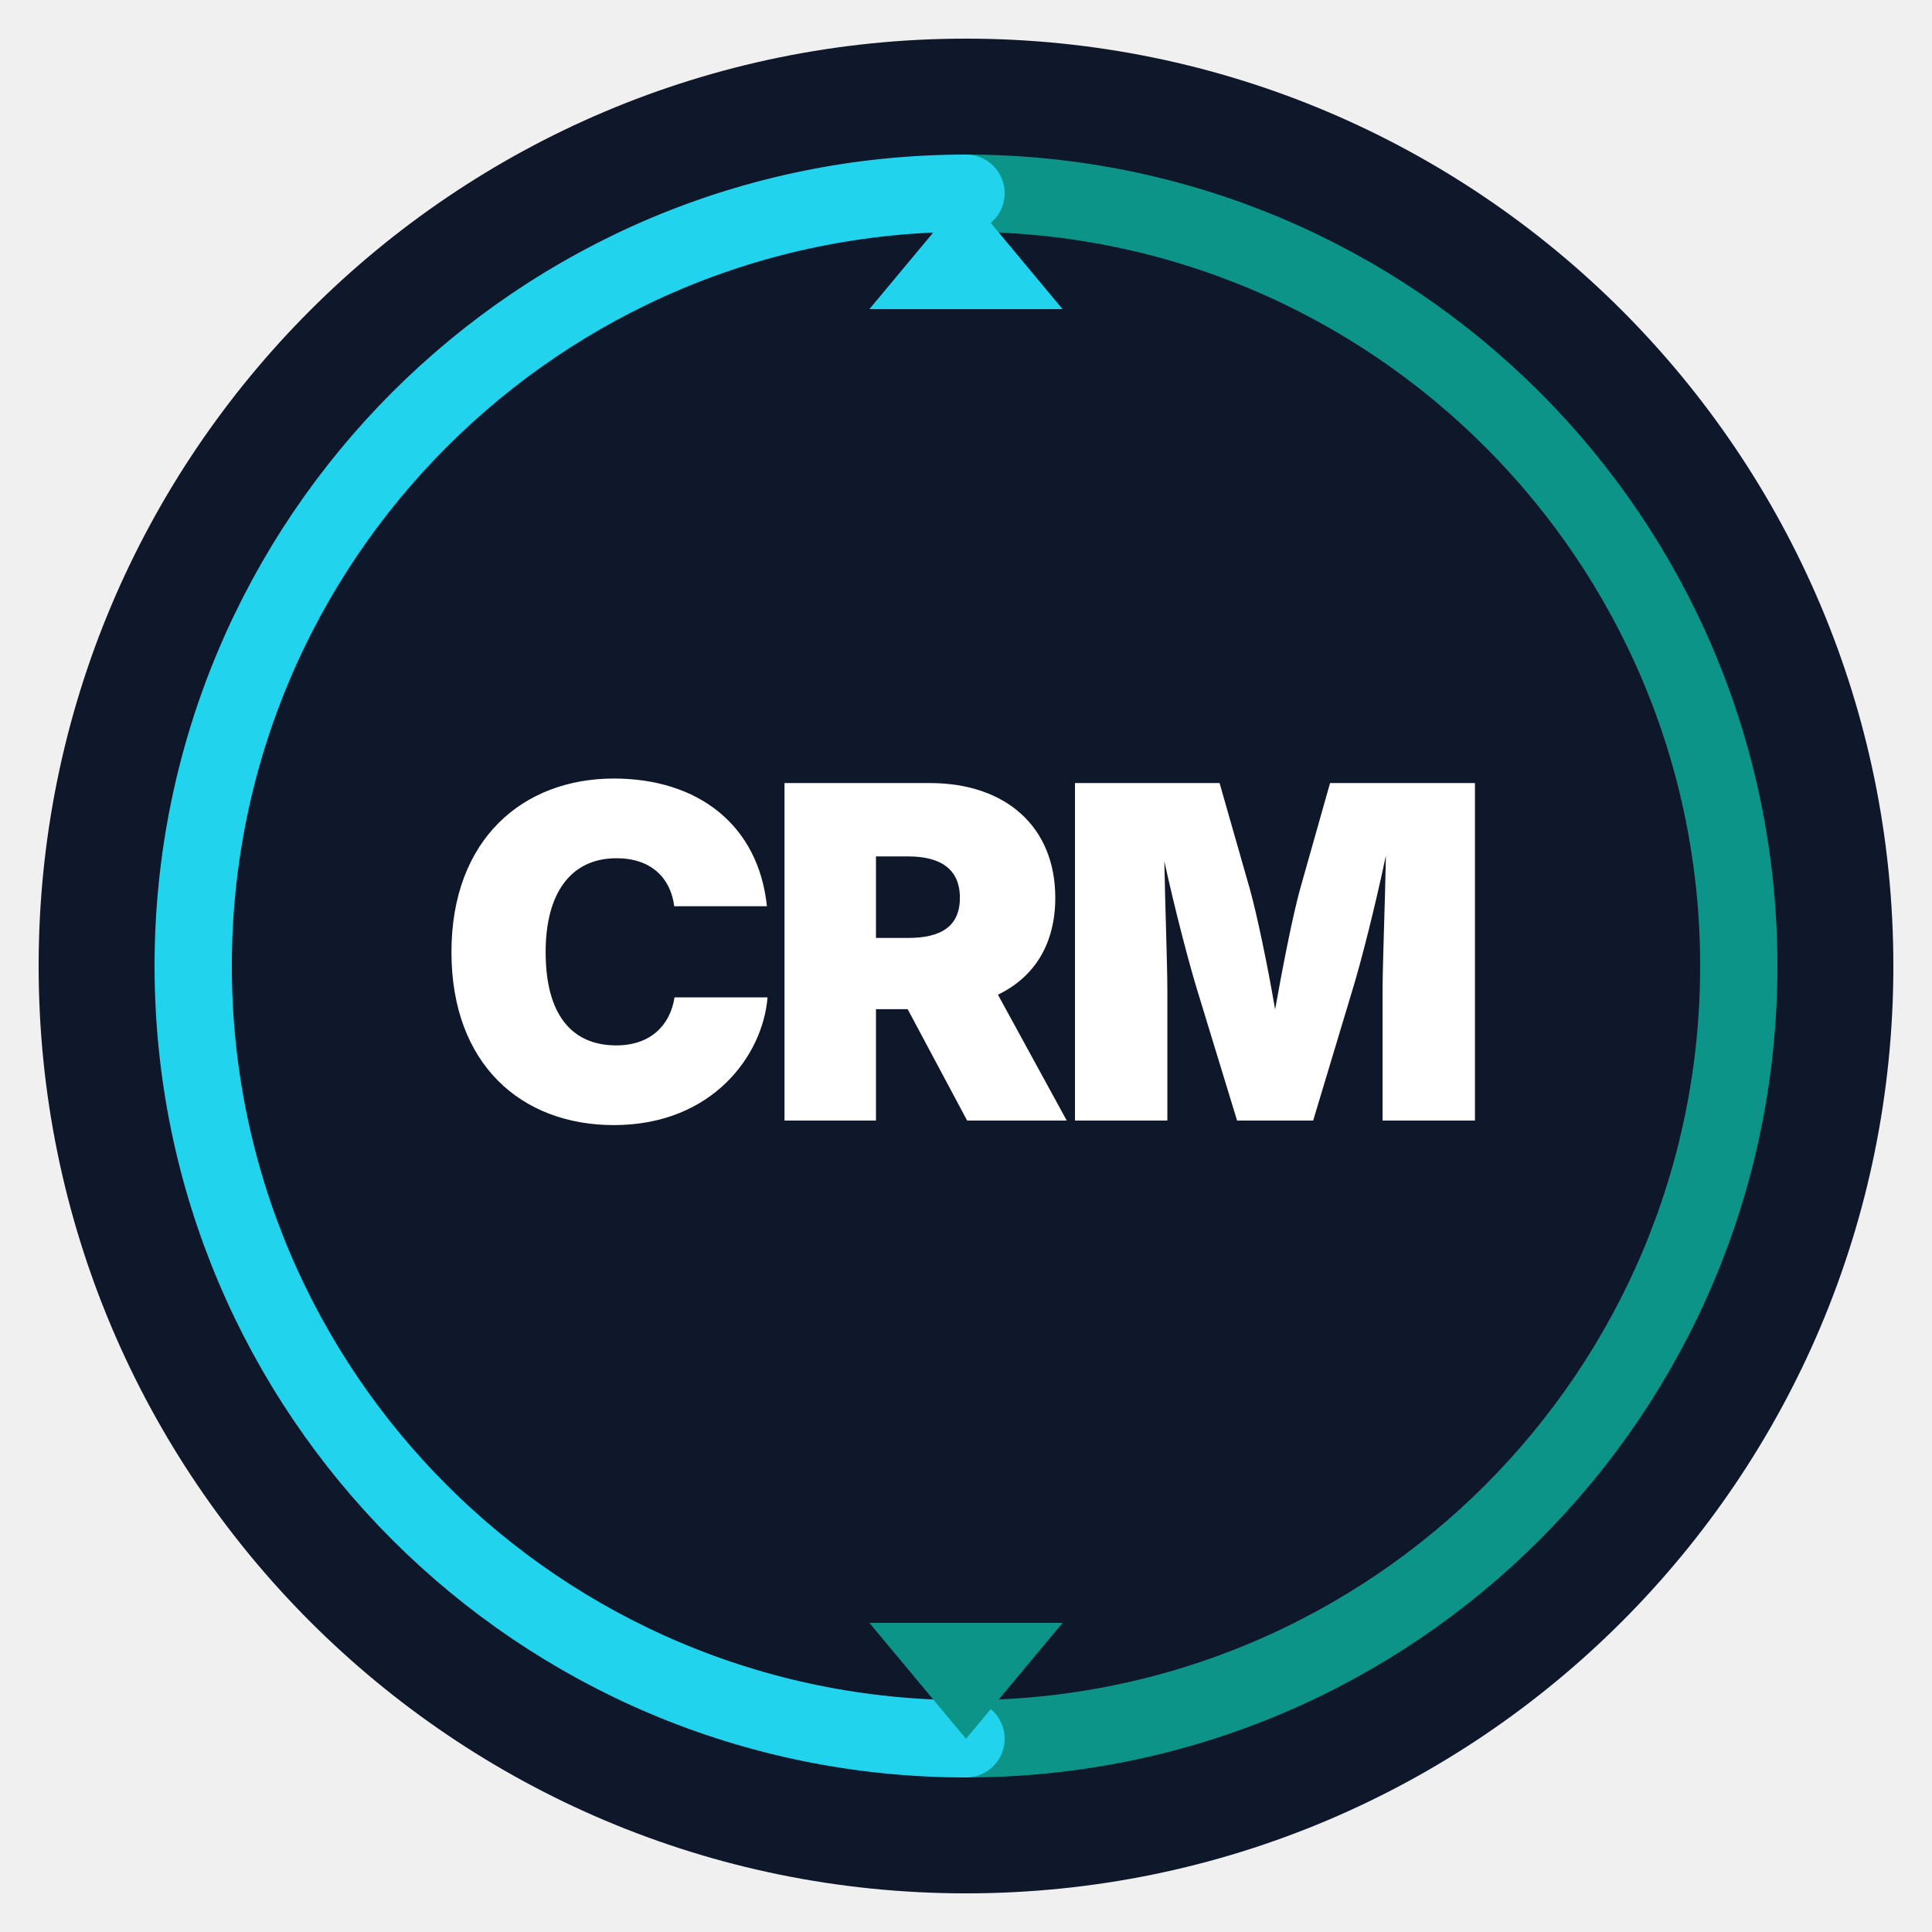
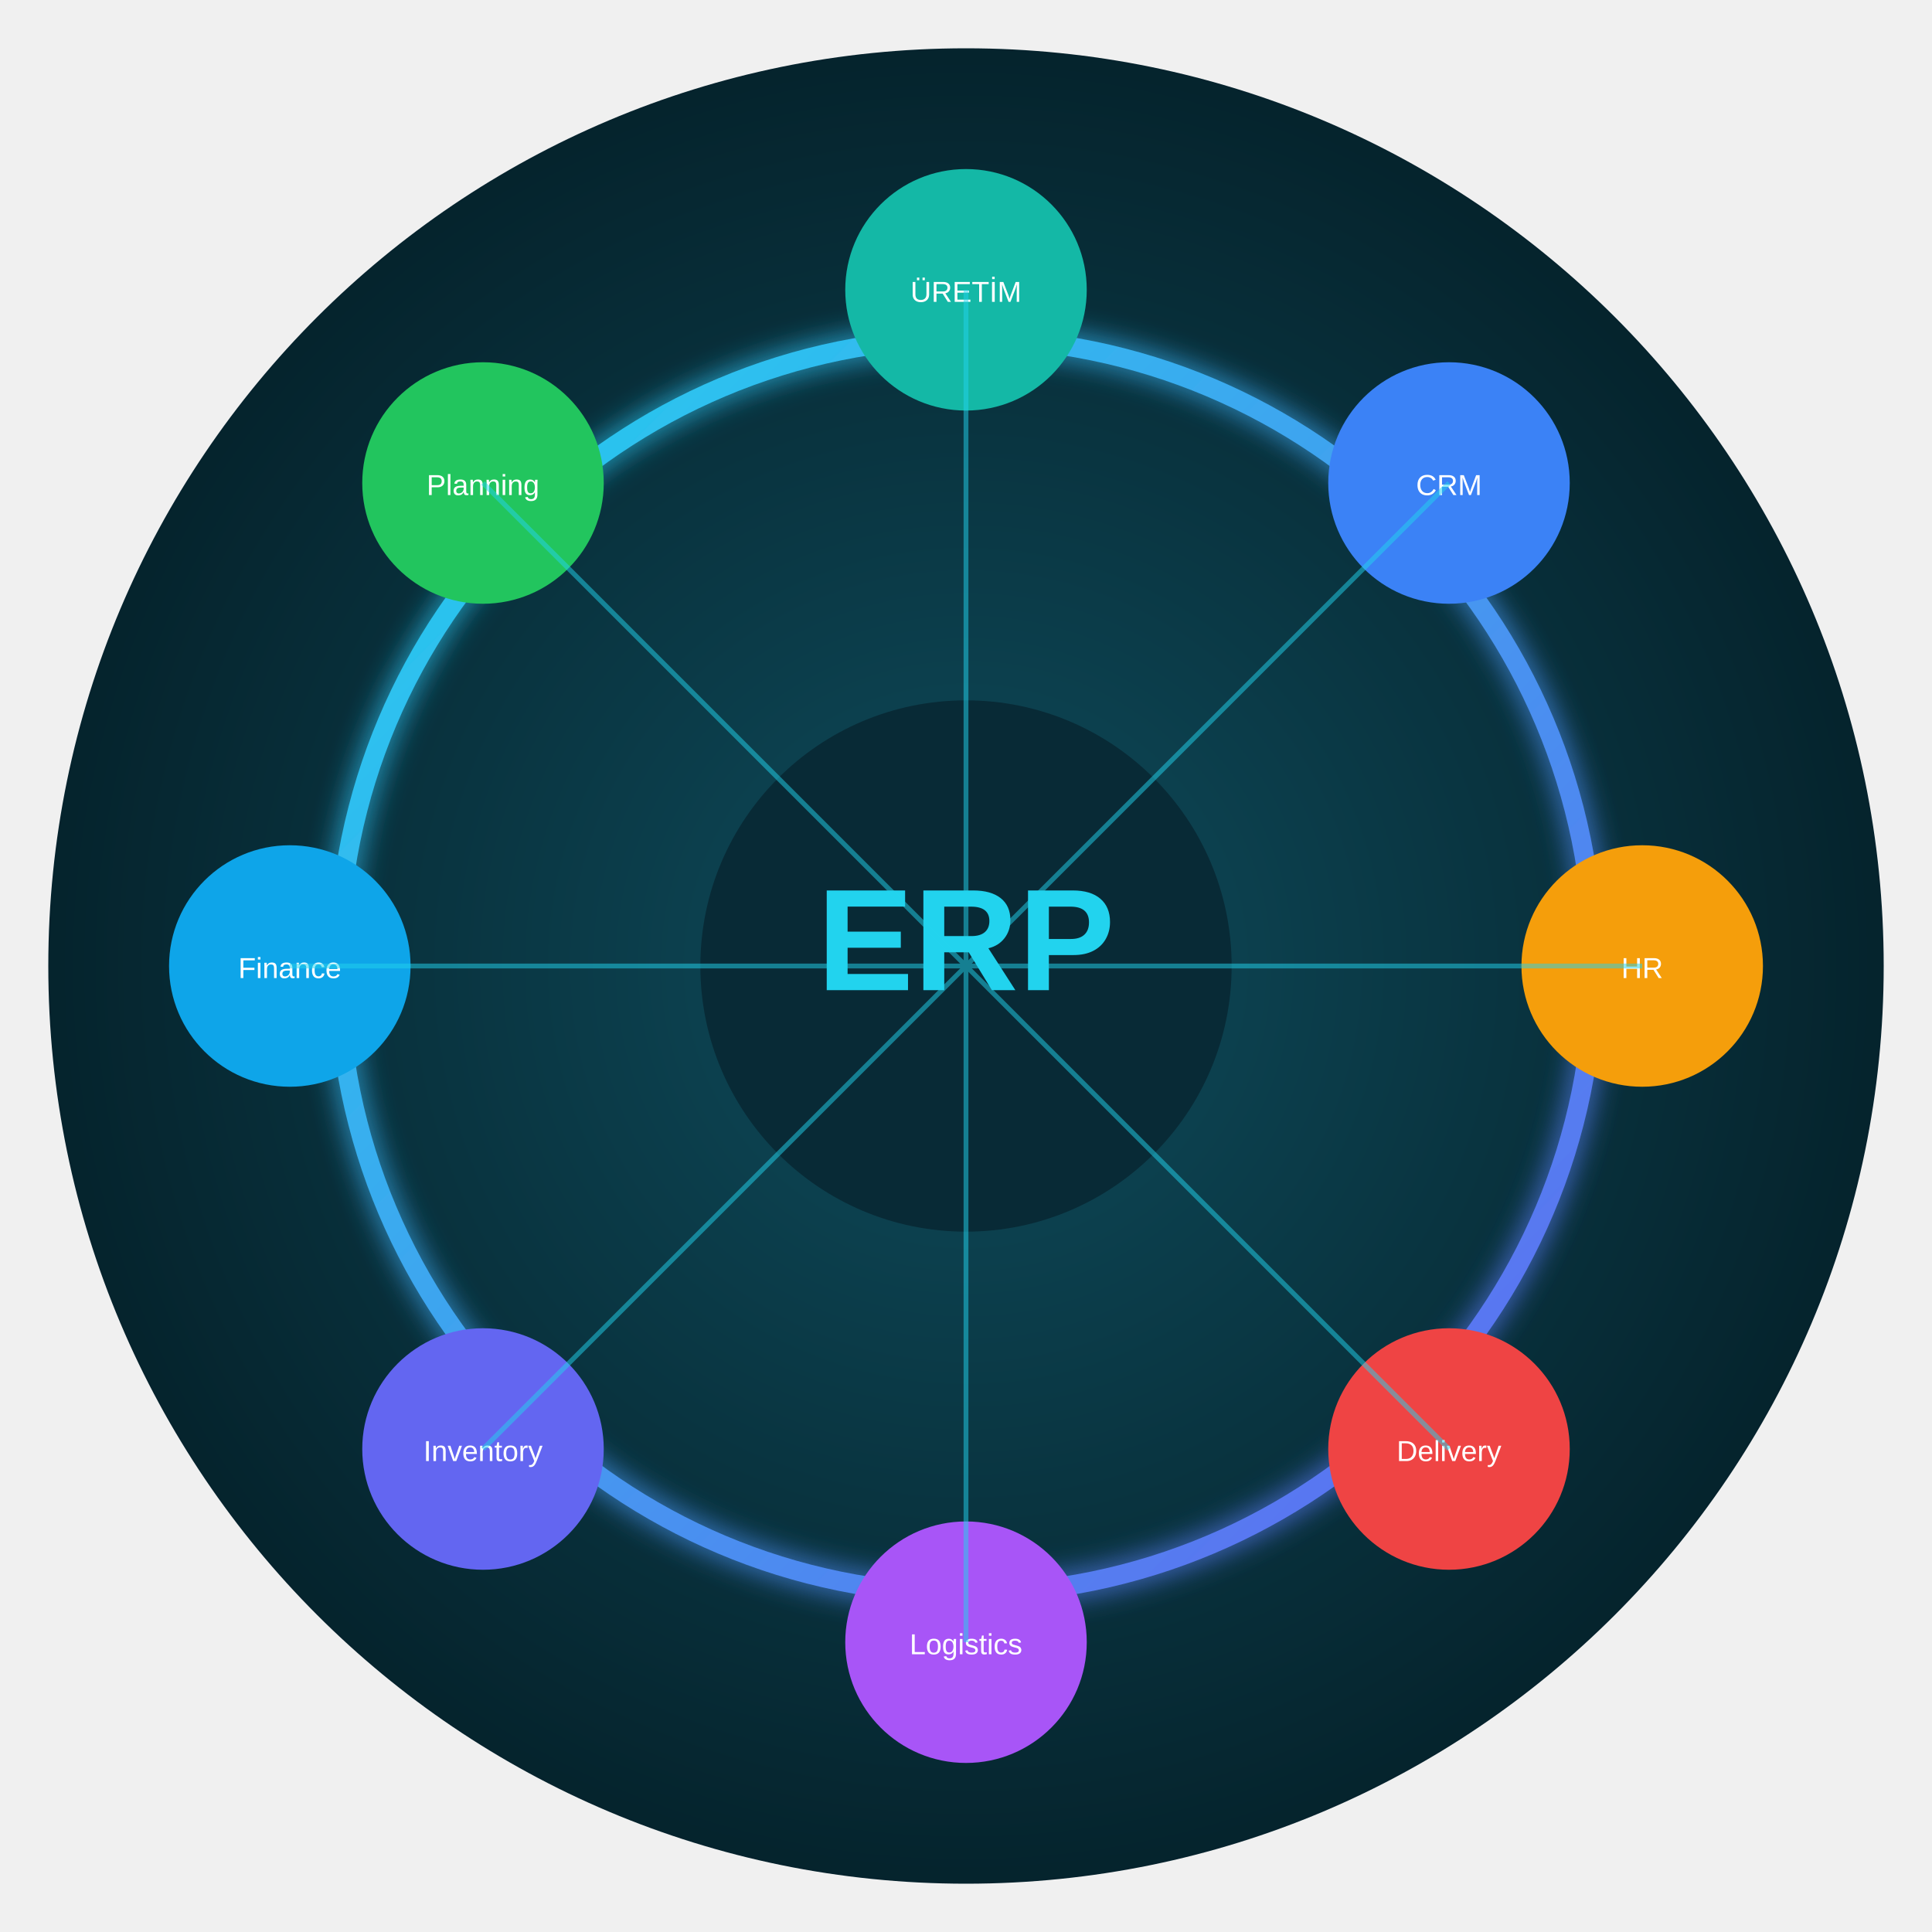
- <svg xmlns="http://www.w3.org/2000/svg" viewBox="0 0 100 100">
+ <svg xmlns="http://www.w3.org/2000/svg" viewBox="0 0 800 800">
  <defs>
-     <linearGradient id="cyanTealGradient" x1="0%" y1="0%" x2="100%" y2="0%">
-       <stop offset="0%" style="stop-color:#22d3ee;stop-opacity:1" />
-       <stop offset="100%" style="stop-color:#0d9488;stop-opacity:1" />
+     <radialGradient id="bg" cx="50%" cy="50%" r="60%">
+       <stop offset="0%" stop-color="#0f4c5c" />
+       <stop offset="100%" stop-color="#031c24" />
+     </radialGradient>
+     <linearGradient id="ring" x1="0" y1="0" x2="1" y2="1">
+       <stop offset="0%" stop-color="#22d3ee" />
+       <stop offset="100%" stop-color="#6366f1" />
    </linearGradient>
+     <filter id="glow">
+       <feGaussianBlur stdDeviation="6" result="coloredBlur" />
+       <feMerge>
+         <feMergeNode in="coloredBlur" />
+         <feMergeNode in="SourceGraphic" />
+       </feMerge>
+     </filter>
  </defs>
-   <circle cx="50" cy="50" r="48" fill="#0f172a" />
-   <g fill="none" stroke-width="4" stroke-linecap="round">
-     <path d="M 50,10 A 40,40 0 0,1 50,90" stroke="#0d9488" />
-     <path d="M 50,90 A 40,40 0 0,1 50,10" stroke="#22d3ee" />
+   <circle cx="400" cy="400" r="380" fill="url(#bg)" />
+   <circle cx="400" cy="400" r="260" stroke="url(#ring)" stroke-width="8" fill="none" filter="url(#glow)" />
+   <circle cx="400" cy="400" r="110" fill="#082a36" />
+   <text x="400" y="410" text-anchor="middle" fill="#22d3ee" font-size="60" font-family="Arial" font-weight="bold">
+     ERP
+   </text>
+   <g font-family="Arial" text-anchor="middle" fill="white">
+     <g>
+       <circle cx="400" cy="120" r="50" fill="#14b8a6" />
+       <text x="400" y="125">ÜRETİM</text>
+     </g>
+     <g>
+       <circle cx="600" cy="200" r="50" fill="#3b82f6" />
+       <text x="600" y="205">CRM</text>
+     </g>
+     <g>
+       <circle cx="680" cy="400" r="50" fill="#f59e0b" />
+       <text x="680" y="405">HR</text>
+     </g>
+     <g>
+       <circle cx="600" cy="600" r="50" fill="#ef4444" />
+       <text x="600" y="605">Delivery</text>
+     </g>
+     <g>
+       <circle cx="400" cy="680" r="50" fill="#a855f7" />
+       <text x="400" y="685">Logistics</text>
+     </g>
+     <g>
+       <circle cx="200" cy="600" r="50" fill="#6366f1" />
+       <text x="200" y="605">Inventory</text>
+     </g>
+     <g>
+       <circle cx="120" cy="400" r="50" fill="#0ea5e9" />
+       <text x="120" y="405">Finance</text>
+     </g>
+     <g>
+       <circle cx="200" cy="200" r="50" fill="#22c55e" />
+       <text x="200" y="205">Planning</text>
+     </g>
  </g>
-   <path d="M 50,10 L 55,16 L 45,16 Z" fill="#22d3ee" />
-   <path d="M 50,90 L 45,84 L 55,84 Z" fill="#0d9488" />
-   <text x="50" y="58" font-family="system-ui, -apple-system, sans-serif" font-size="24" font-weight="900" fill="#ffffff" text-anchor="middle" letter-spacing="-1">CRM</text>
+   <g stroke="#22d3ee" stroke-width="2" opacity="0.5">
+     <line x1="400" y1="400" x2="400" y2="120" />
+     <line x1="400" y1="400" x2="600" y2="200" />
+     <line x1="400" y1="400" x2="680" y2="400" />
+     <line x1="400" y1="400" x2="600" y2="600" />
+     <line x1="400" y1="400" x2="400" y2="680" />
+     <line x1="400" y1="400" x2="200" y2="600" />
+     <line x1="400" y1="400" x2="120" y2="400" />
+     <line x1="400" y1="400" x2="200" y2="200" />
+   </g>
</svg>
